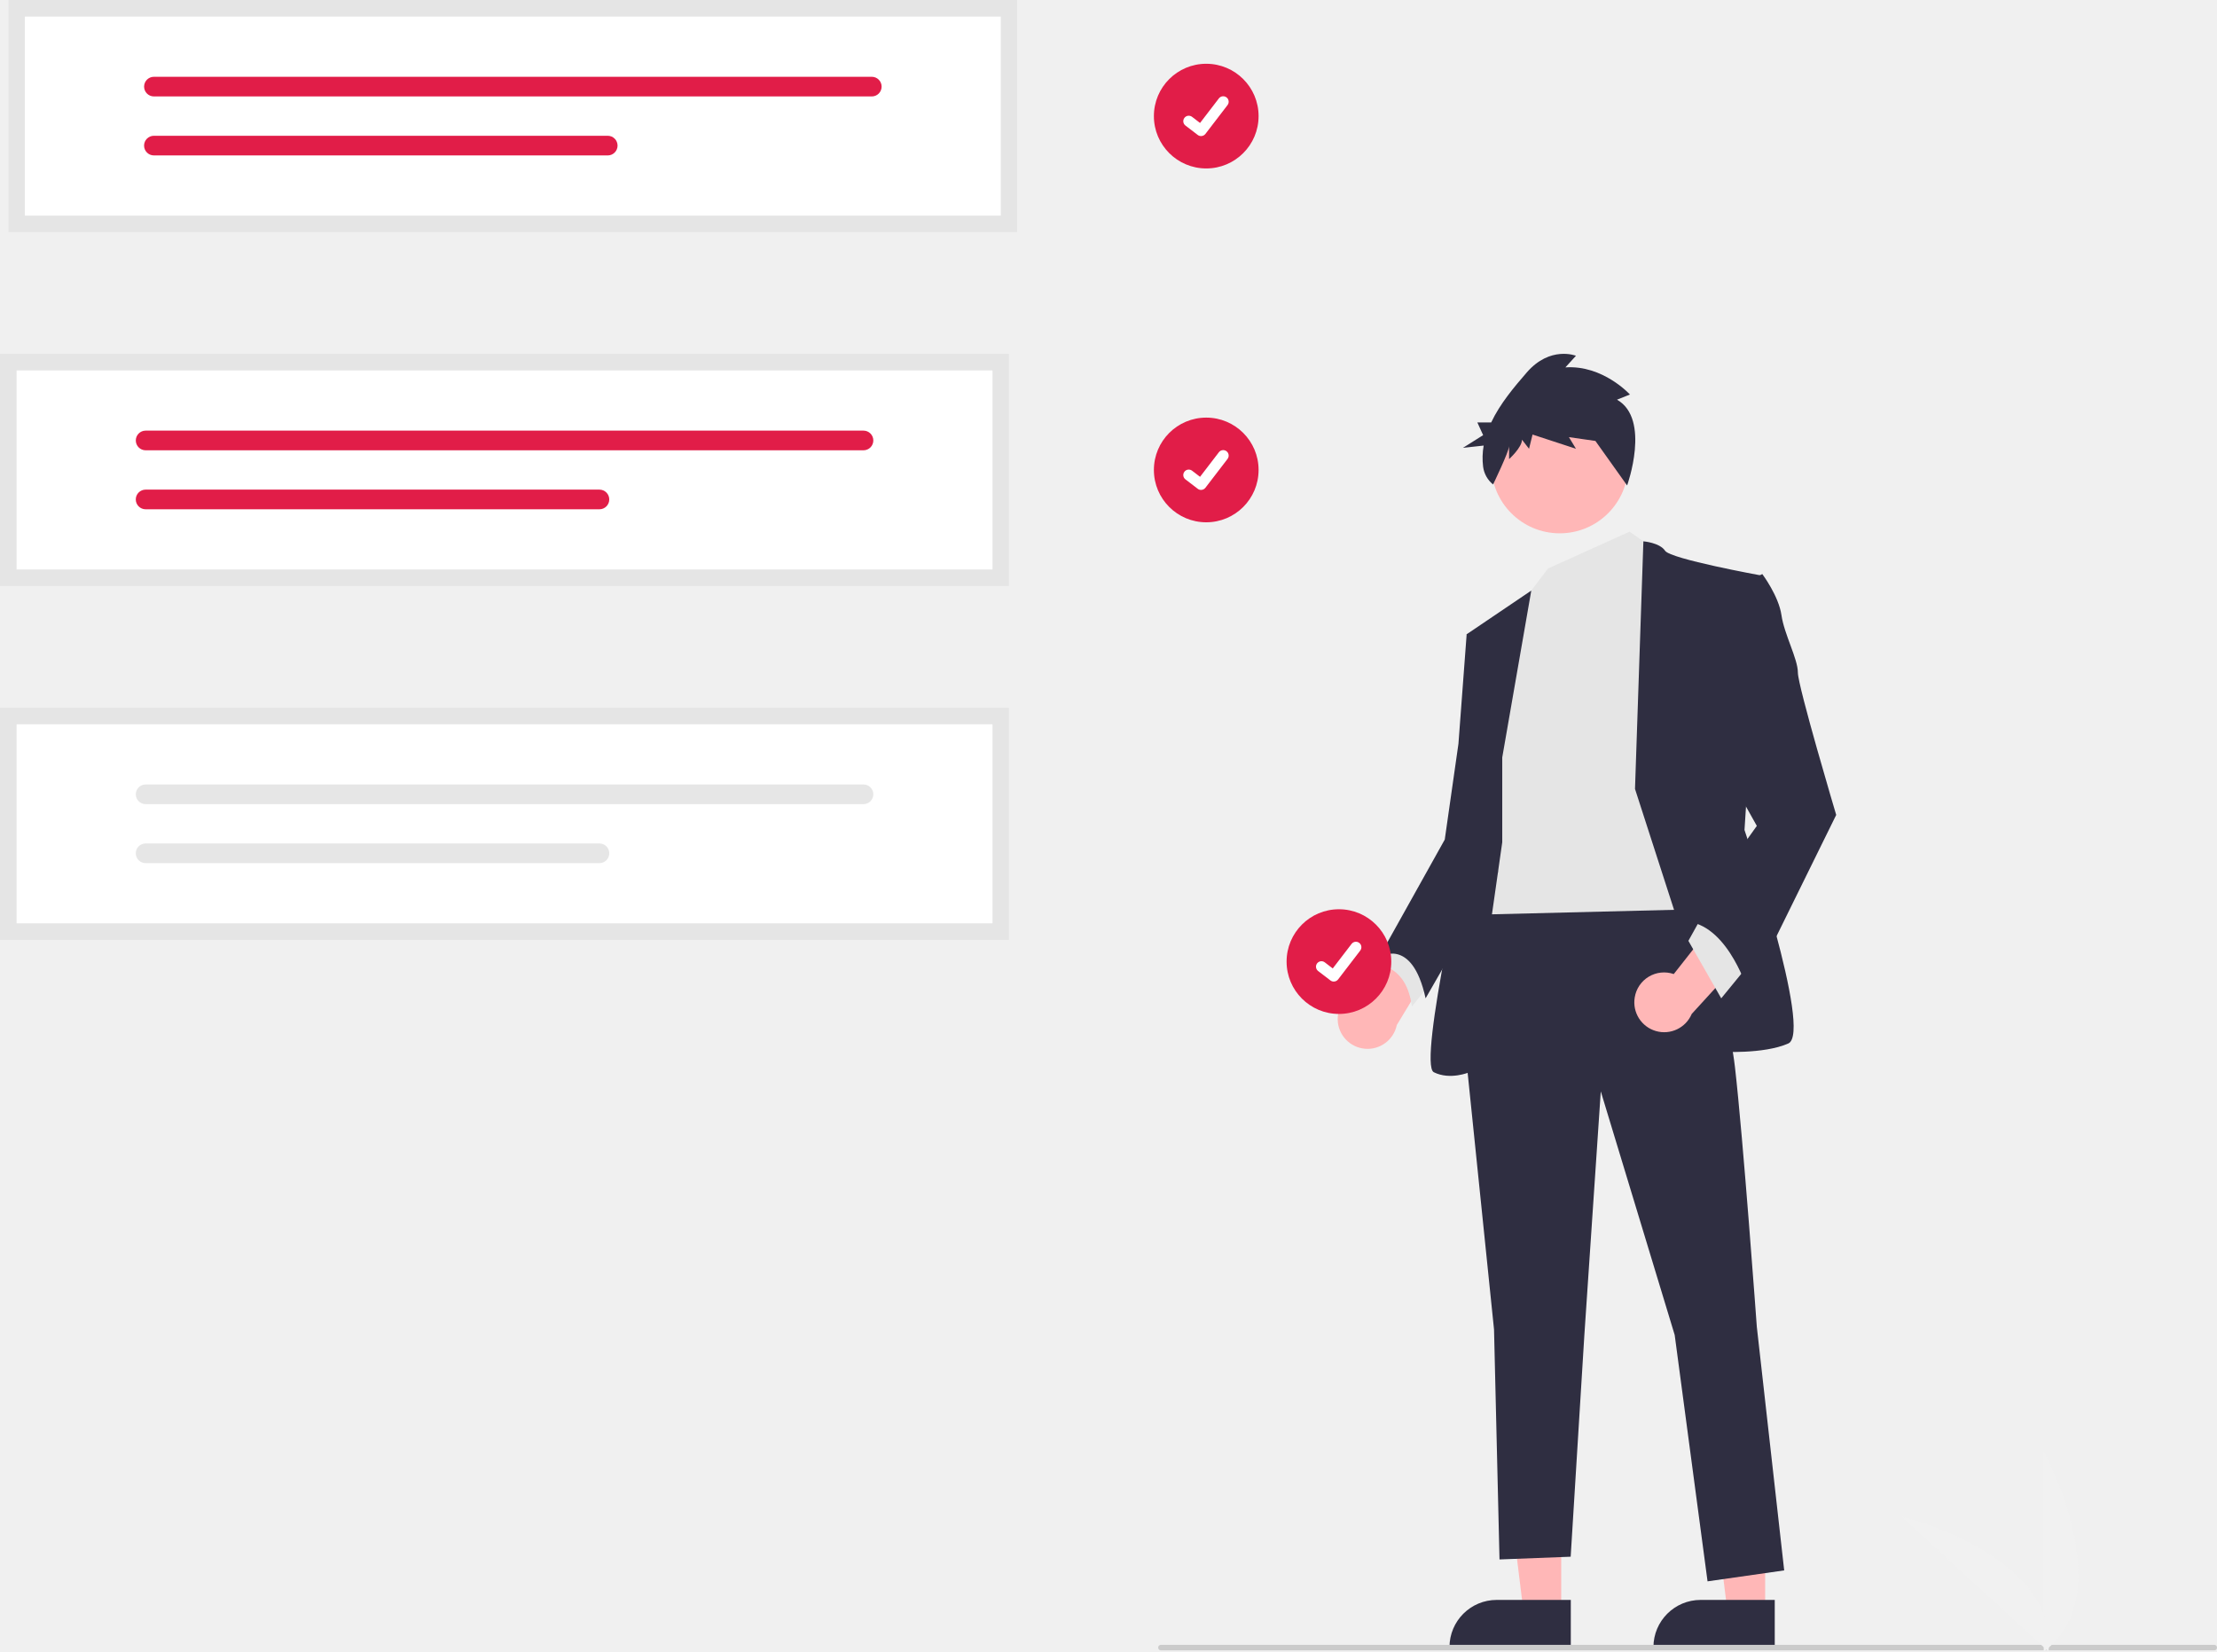
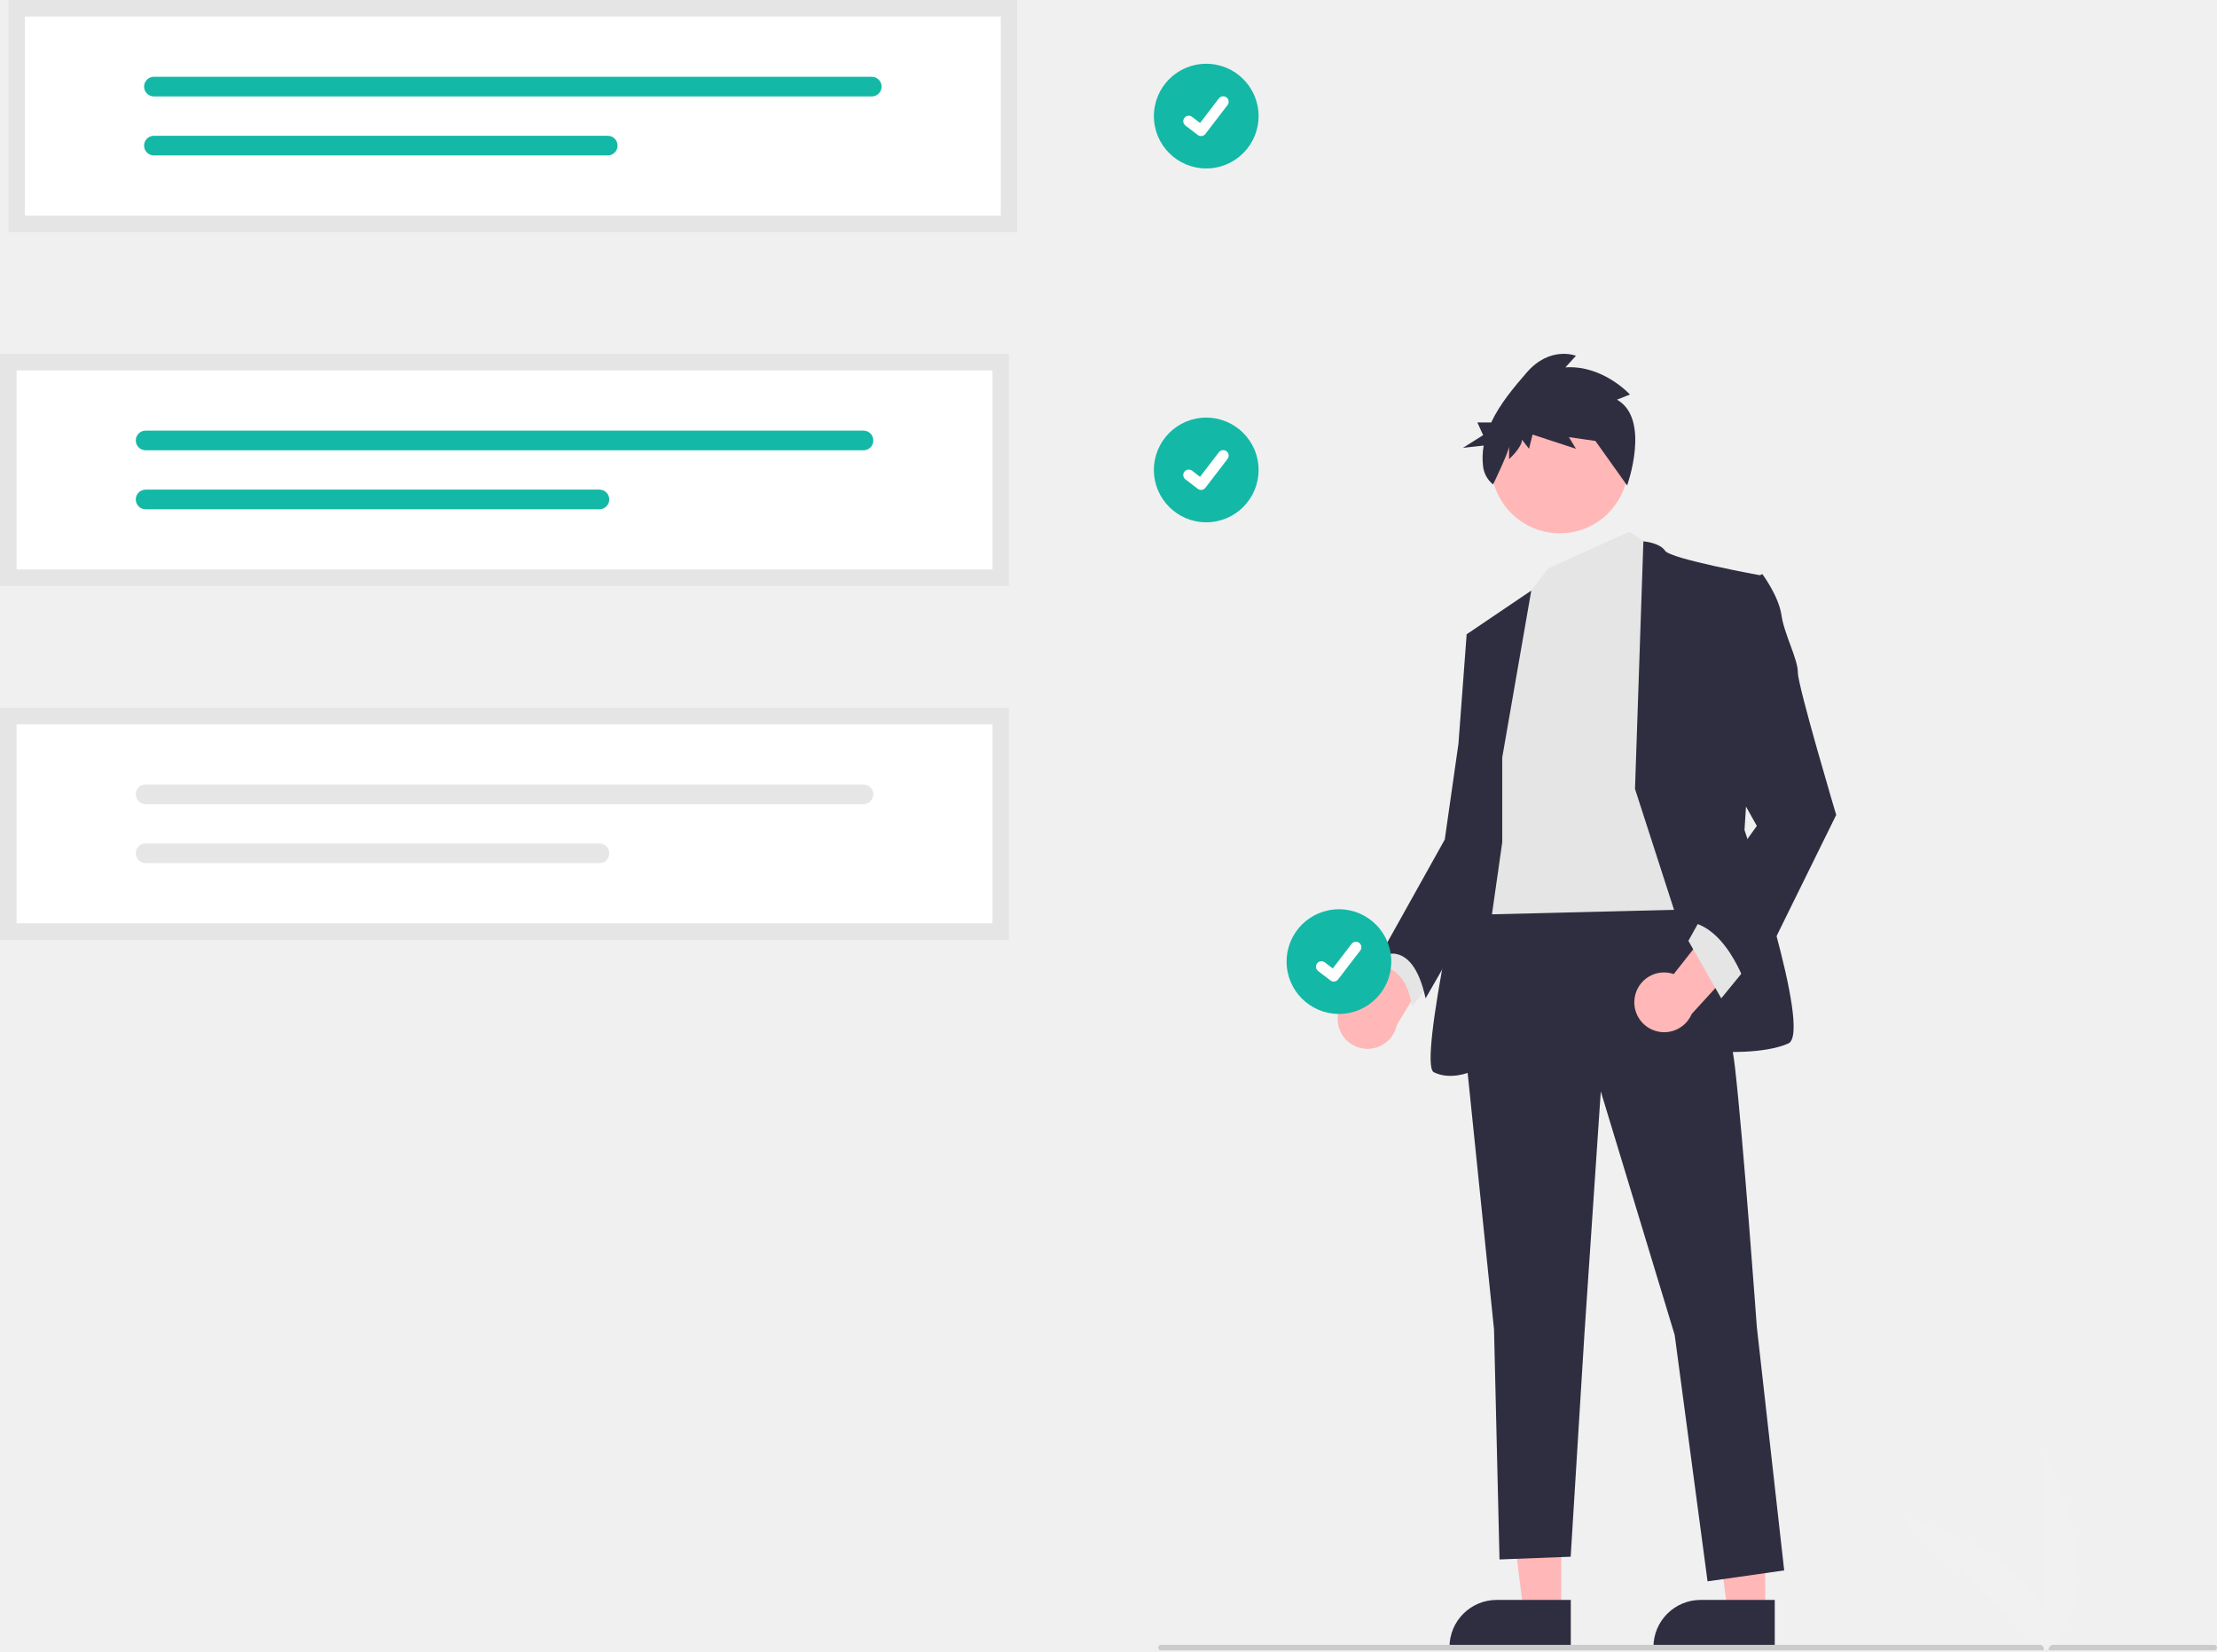
<svg xmlns="http://www.w3.org/2000/svg" id="a644d002-dee1-4c60-b6d8-14071a55f848" data-name="Layer 1" width="801.921" height="597.457" viewBox="0 0 801.921 597.457">
-   <circle id="a21b076b-2a02-49a5-bb32-17a8ec3aa4f0" data-name="Ellipse 44" cx="436.314" cy="42" r="18.934" fill="#e11d48" />
+   <circle id="a21b076b-2a02-49a5-bb32-17a8ec3aa4f0" data-name="Ellipse 44" cx="436.314" cy="42" r="18.934" fill="#14b8a6" />
  <path id="e6e13b85-c0f0-465c-a6f6-5f502d6349d1" data-name="Path 395" d="M633.477,200.494a1.964,1.964,0,0,1-1.181-.393l-.021-.016-4.45-3.404A1.977,1.977,0,0,1,630.231,193.543l2.882,2.21,6.811-8.885a1.977,1.977,0,0,1,2.771-.366l.001 0-.042.059.043-.059a1.979,1.979,0,0,1,.366,2.772l-8.011,10.447a1.978,1.978,0,0,1-1.573.771Z" transform="translate(-199.0394 -151.2713)" fill="#fff" />
-   <circle id="a589868e-34c5-408c-9ae2-7552629e8089" data-name="Ellipse 44" cx="436.314" cy="170" r="18.934" fill="#e11d48" />
+   <circle id="a589868e-34c5-408c-9ae2-7552629e8089" data-name="Ellipse 44" cx="436.314" cy="170" r="18.934" fill="#14b8a6" />
  <path id="e165961b-e395-421d-ab84-b3c9bf16c3b4" data-name="Path 395" d="M633.477,328.494a1.964,1.964,0,0,1-1.181-.393l-.021-.016-4.45-3.404A1.977,1.977,0,1,1,630.231,321.543l2.882,2.21,6.811-8.885a1.977,1.977,0,0,1,2.771-.366l.001 0-.042.059.043-.059a1.979,1.979,0,0,1,.366,2.772l-8.011,10.447a1.978,1.978,0,0,1-1.573.771Z" transform="translate(-199.0394 -151.2713)" fill="#fff" />
  <path d="M682.904,520.23a10.746,10.746,0,0,1,12.209-11.065l17.341-34.022,9.799,17.256-17.97,29.663a10.804,10.804,0,0,1-21.379-1.831Z" transform="translate(-199.0394 -151.2713)" fill="#ffb7b7" />
  <polygon points="564.71 583.194 551.101 583.193 544.627 530.702 564.712 530.703 564.71 583.194" fill="#ffb7b7" />
  <path d="M767.22,747.657l-43.88-.002v-.555a17.08,17.08,0,0,1,17.08-17.079h.001l26.801.001Z" transform="translate(-199.0394 -151.2713)" fill="#2f2e41" />
  <polygon points="638.483 583.194 624.874 583.193 618.4 530.702 638.485 530.703 638.483 583.194" fill="#ffb7b7" />
  <path d="M840.993,747.657l-43.881-.002v-.555a17.08,17.08,0,0,1,17.08-17.079h.001l26.801.001Z" transform="translate(-199.0394 -151.2713)" fill="#2f2e41" />
  <path d="M703.806,490.62l-5.941,9.902s9.902,0,11.882,14.852l7.921-9.902Z" transform="translate(-199.0394 -151.2713)" fill="#e5e5e5" />
  <path d="M807.772,469.827s15.842,41.586,18.813,67.33,7.921,94.064,7.921,94.064l9.902,88.123-27.724,3.961-11.882-89.113-26.734-88.123-5.941,88.123-4.951,80.202-25.744.99-1.98-83.173-10.892-105.946,5.941-50.498Z" transform="translate(-199.0394 -151.2713)" fill="#2f2e41" />
  <circle cx="564.176" cy="168.164" r="24.754" fill="#ffb7b7" />
  <polygon points="589.424 192.312 599.326 199.242 612.198 328.952 531.996 330.932 542.888 240.829 552.789 215.085 559.936 205.636 589.424 192.312" fill="#e5e5e5" />
  <path d="M790.444,436.657l3.03-89.567s5.882.454,7.862,3.424,34.655,8.911,34.655,8.911l-5.941,92.084s24.754,73.271,15.842,77.232-24.754,2.97-24.754,2.97Z" transform="translate(-199.0394 -151.2713)" fill="#2f2e41" />
  <path d="M742.422,425.27l10.504-60.365L729.55,380.713,735.491,424.28l-4.951,29.704s-18.813,82.182-12.872,85.153,12.872,0,12.872,0L742.422,455.965Z" transform="translate(-199.0394 -151.2713)" fill="#2f2e41" />
  <path d="M736.481,378.733,729.55,380.713l-2.97,39.606-4.951,34.655L697.865,497.551s11.882-7.921,16.833,14.852l26.171-45.564Z" transform="translate(-199.0394 -151.2713)" fill="#2f2e41" />
  <path d="M783.938,295.851l4.668-1.869s-9.76-10.745-23.339-9.811l3.819-4.205s-9.336-3.737-17.823,6.073c-4.462,5.157-9.623,11.22-12.841,18.049h-4.999l2.086,4.594-7.302,4.594,7.495-.825a25.672,25.672,0,0,0-.203,7.62,9.859,9.859,0,0,0,3.61,6.45h0s5.789-11.983,5.789-13.851v4.672s4.668-4.205,4.668-7.008l2.546,3.27,1.273-5.139,15.701,5.139-2.546-4.205,9.76,1.402-3.819-5.139,15.111,21.221S796.244,302.858,783.938,295.851Z" transform="translate(-199.0394 -151.2713)" fill="#2f2e41" />
  <path d="M790.339,512.11a10.746,10.746,0,0,1,14.125-8.485l23.616-30.009,6.262,18.83-23.386,25.61a10.804,10.804,0,0,1-20.617-5.946Z" transform="translate(-199.0394 -151.2713)" fill="#ffb7b7" />
  <polygon points="631.506 350.24 622.595 361.132 610.713 340.339 615.663 331.428 631.506 350.24" fill="#e5e5e5" />
  <path d="M828.565,362.891l7.921-3.961s5.941,7.921,6.931,14.852,5.941,15.842,5.941,20.793,13.862,51.488,13.862,51.488L831.535,510.423s-6.931-23.764-21.783-25.744l24.754-34.655-13.862-24.754Z" transform="translate(-199.0394 -151.2713)" fill="#2f2e41" />
  <path d="M999.961,748.267h-381a1,1,0,0,1,0-2h381a1,1,0,0,1,0,2Z" transform="translate(-199.0394 -151.2713)" fill="#cbcbcb" />
  <path d="M564.039,363.271h-365v-84h365Z" transform="translate(-199.0394 -151.2713)" fill="#fff" />
-   <path d="M251.717,307.046a3.556,3.556,0,0,0,0,7.113H511.377a3.556,3.556,0,0,0,0-7.113Z" transform="translate(-199.0394 -151.2713)" fill="#e11d48" />
-   <path d="M251.717,328.384a3.556,3.556,0,0,0-.015,7.113H415.862a3.556,3.556,0,1,0,0-7.113Z" transform="translate(-199.0394 -151.2713)" fill="#e11d48" />
+   <path d="M251.717,307.046a3.556,3.556,0,0,0,0,7.113H511.377a3.556,3.556,0,0,0,0-7.113Z" transform="translate(-199.0394 -151.2713)" fill="#14b8a6" />
+   <path d="M251.717,328.384a3.556,3.556,0,0,0-.015,7.113H415.862a3.556,3.556,0,1,0,0-7.113Z" transform="translate(-199.0394 -151.2713)" fill="#14b8a6" />
  <path d="M564.039,363.271h-365v-84h365Zm-359-6h353v-72h-353Z" transform="translate(-199.0394 -151.2713)" fill="#e5e5e5" />
  <path d="M564.039,491.271h-365v-84h365Z" transform="translate(-199.0394 -151.2713)" fill="#fff" />
  <path d="M251.717,435.046a3.556,3.556,0,0,0,0,7.113H511.377a3.556,3.556,0,0,0,0-7.113Z" transform="translate(-199.0394 -151.2713)" fill="#e6e6e6" />
  <path d="M251.717,456.384a3.556,3.556,0,0,0-.015,7.113H415.862a3.556,3.556,0,1,0,0-7.113Z" transform="translate(-199.0394 -151.2713)" fill="#e6e6e6" />
  <path d="M564.039,491.271h-365v-84h365Zm-359-6h353v-72h-353Z" transform="translate(-199.0394 -151.2713)" fill="#e5e5e5" />
  <path d="M567.039,235.271h-365v-84h365Z" transform="translate(-199.0394 -151.2713)" fill="#fff" />
-   <path d="M254.717,179.046a3.556,3.556,0,0,0,0,7.113H514.377a3.556,3.556,0,0,0,0-7.113Z" transform="translate(-199.0394 -151.2713)" fill="#e11d48" />
-   <path d="M254.717,200.384a3.556,3.556,0,0,0-.015,7.113H418.862a3.556,3.556,0,1,0,0-7.113Z" transform="translate(-199.0394 -151.2713)" fill="#e11d48" />
+   <path d="M254.717,179.046a3.556,3.556,0,0,0,0,7.113H514.377a3.556,3.556,0,0,0,0-7.113Z" transform="translate(-199.0394 -151.2713)" fill="#14b8a6" />
+   <path d="M254.717,200.384a3.556,3.556,0,0,0-.015,7.113H418.862a3.556,3.556,0,1,0,0-7.113Z" transform="translate(-199.0394 -151.2713)" fill="#14b8a6" />
  <path d="M567.039,235.271h-365v-84h365Zm-359-6h353v-72h-353Z" transform="translate(-199.0394 -151.2713)" fill="#e5e5e5" />
  <path d="M938.287,748.729v-72.34S966.479,727.675,938.287,748.729Z" transform="translate(-199.0394 -151.2713)" fill="#f1f1f1" />
  <path d="M940.029,748.716l-53.29-48.921S943.584,713.71,940.029,748.716Z" transform="translate(-199.0394 -151.2713)" fill="#f1f1f1" />
-   <circle id="b5ebad9a-150e-4d35-a0fa-e0e6655123db" data-name="Ellipse 44" cx="484.314" cy="347.846" r="18.934" fill="#e11d48" />
+   <circle id="b5ebad9a-150e-4d35-a0fa-e0e6655123db" data-name="Ellipse 44" cx="484.314" cy="347.846" r="18.934" fill="#14b8a6" />
  <path id="a3d97315-c3ee-404f-9bfd-8b2853817976" data-name="Path 395" d="M681.477,506.34a1.964,1.964,0,0,1-1.181-.393l-.021-.016-4.45-3.404a1.977,1.977,0,1,1,2.406-3.139l2.882,2.21,6.811-8.885a1.977,1.977,0,0,1,2.771-.366l.001 0-.042.059.043-.059a1.979,1.979,0,0,1,.366,2.772l-8.011,10.447a1.978,1.978,0,0,1-1.573.771Z" transform="translate(-199.0394 -151.2713)" fill="#fff" />
</svg>
